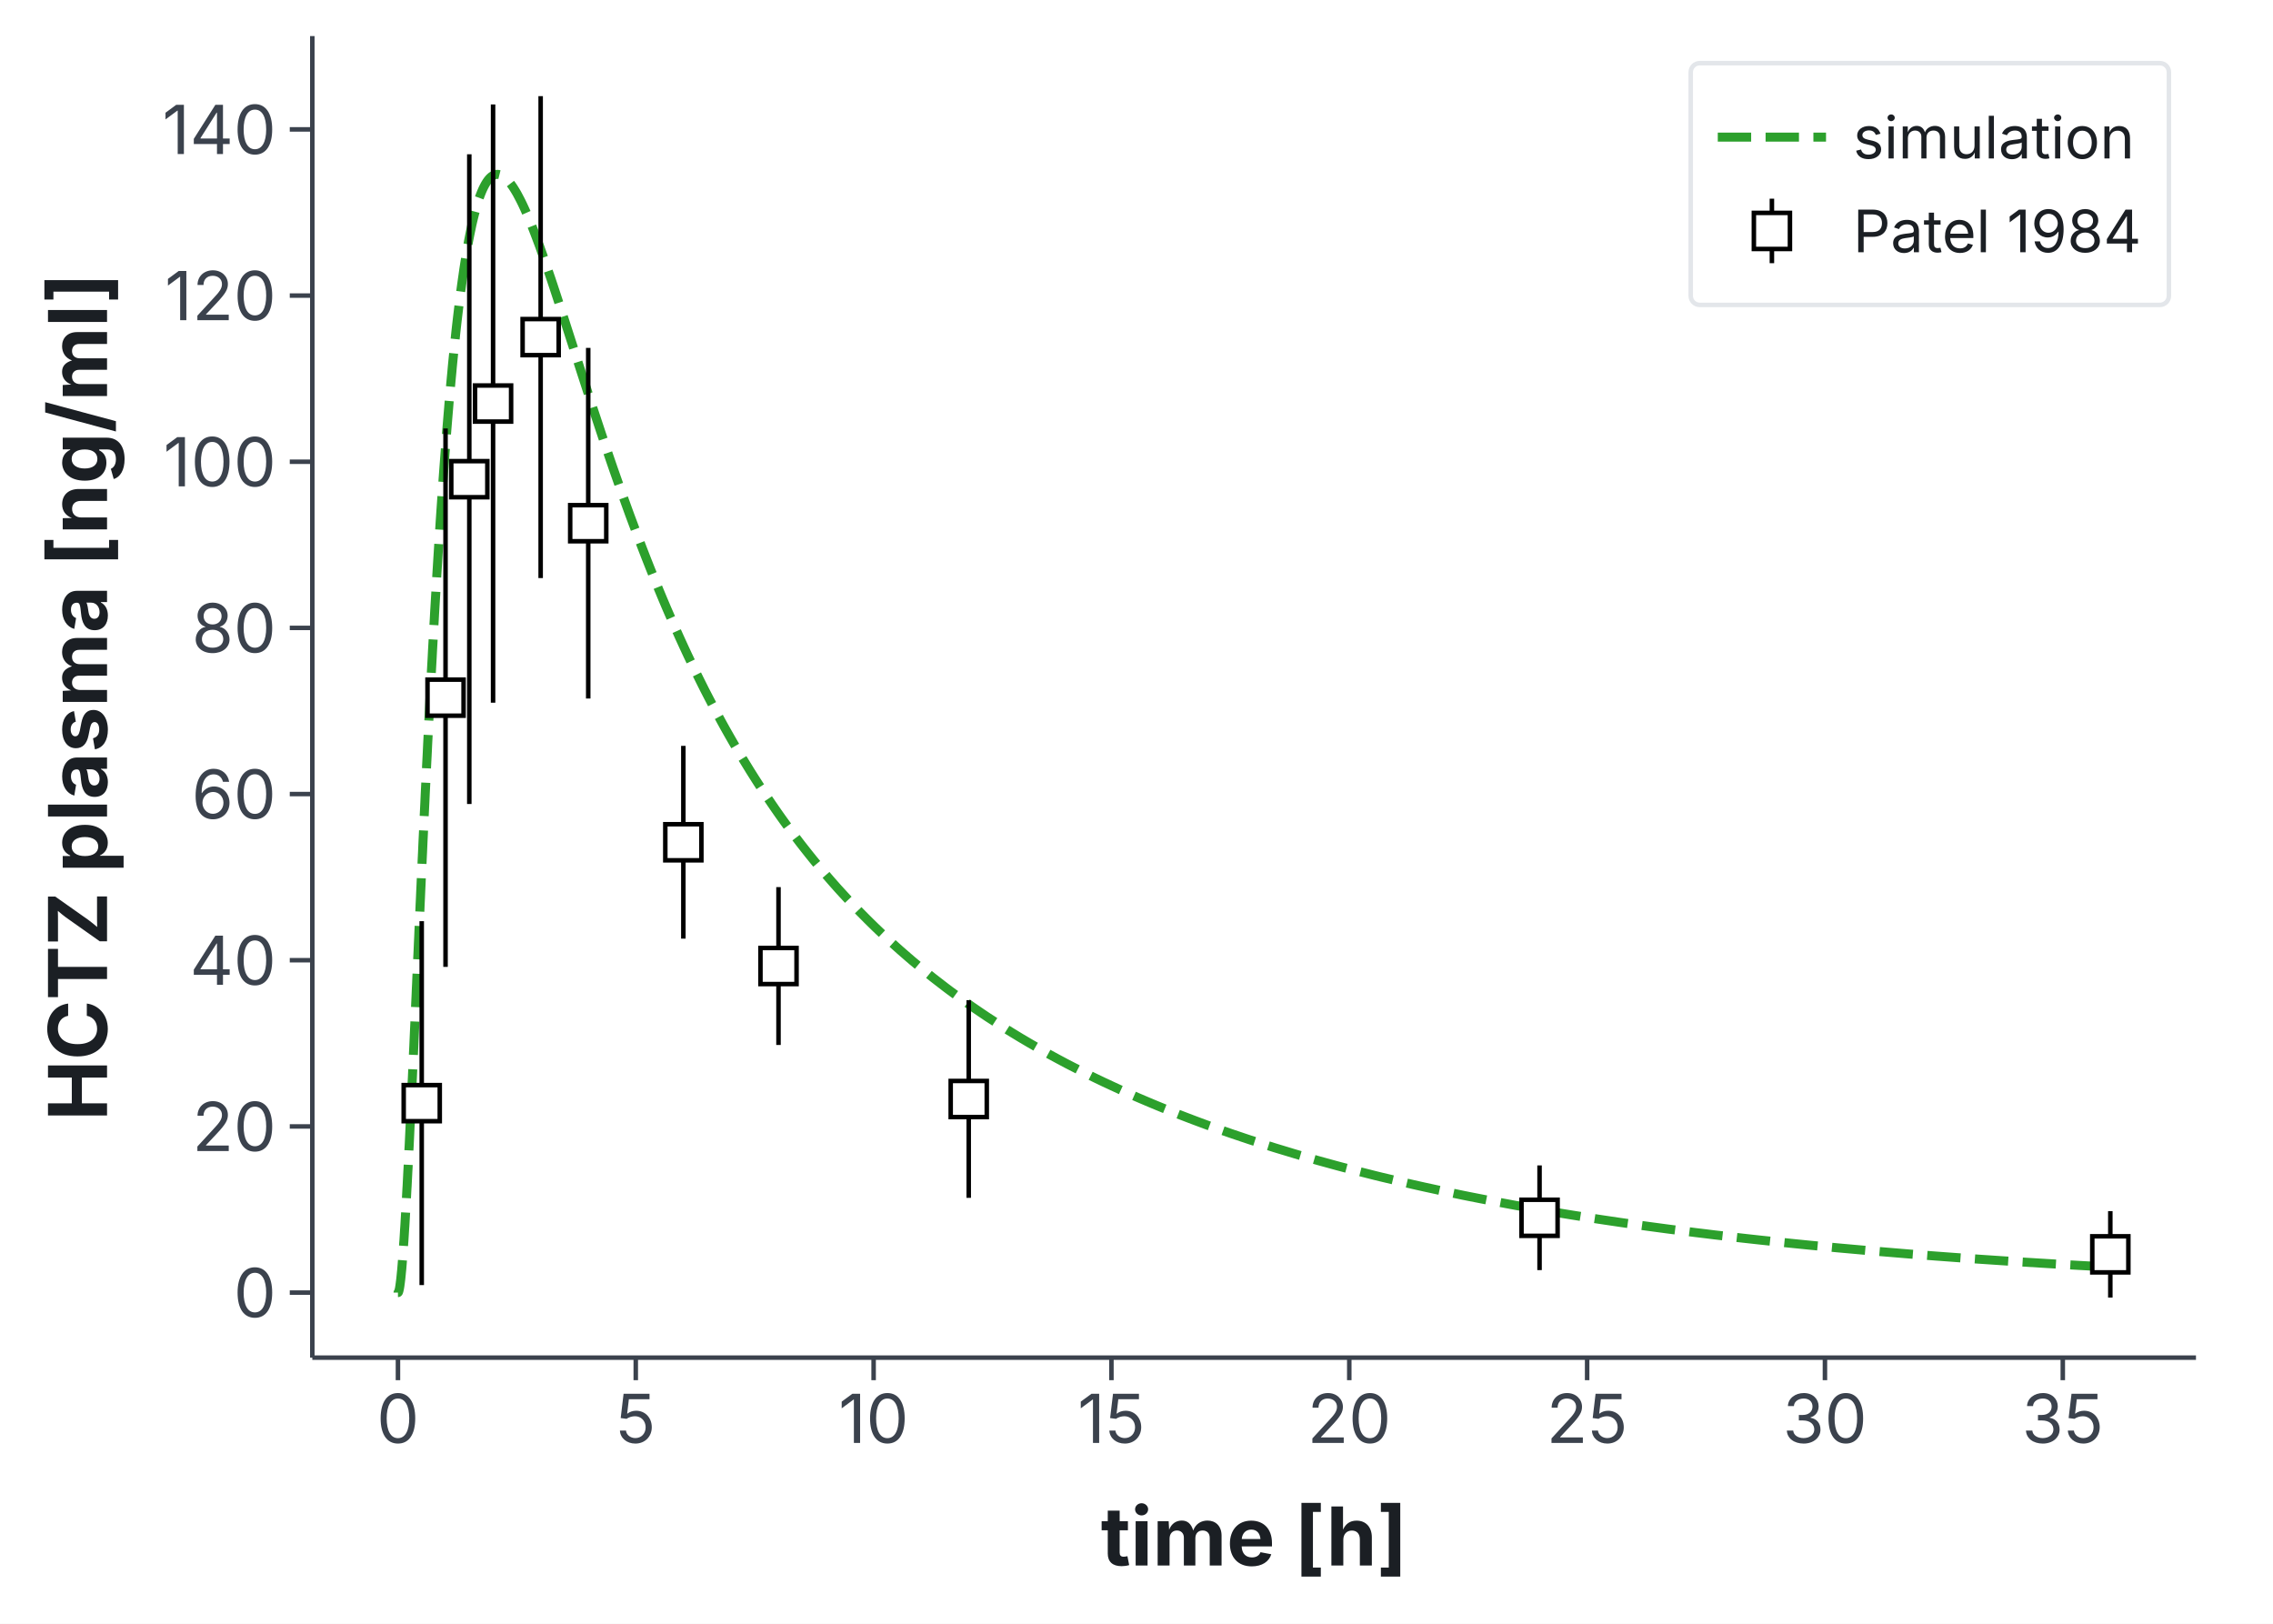
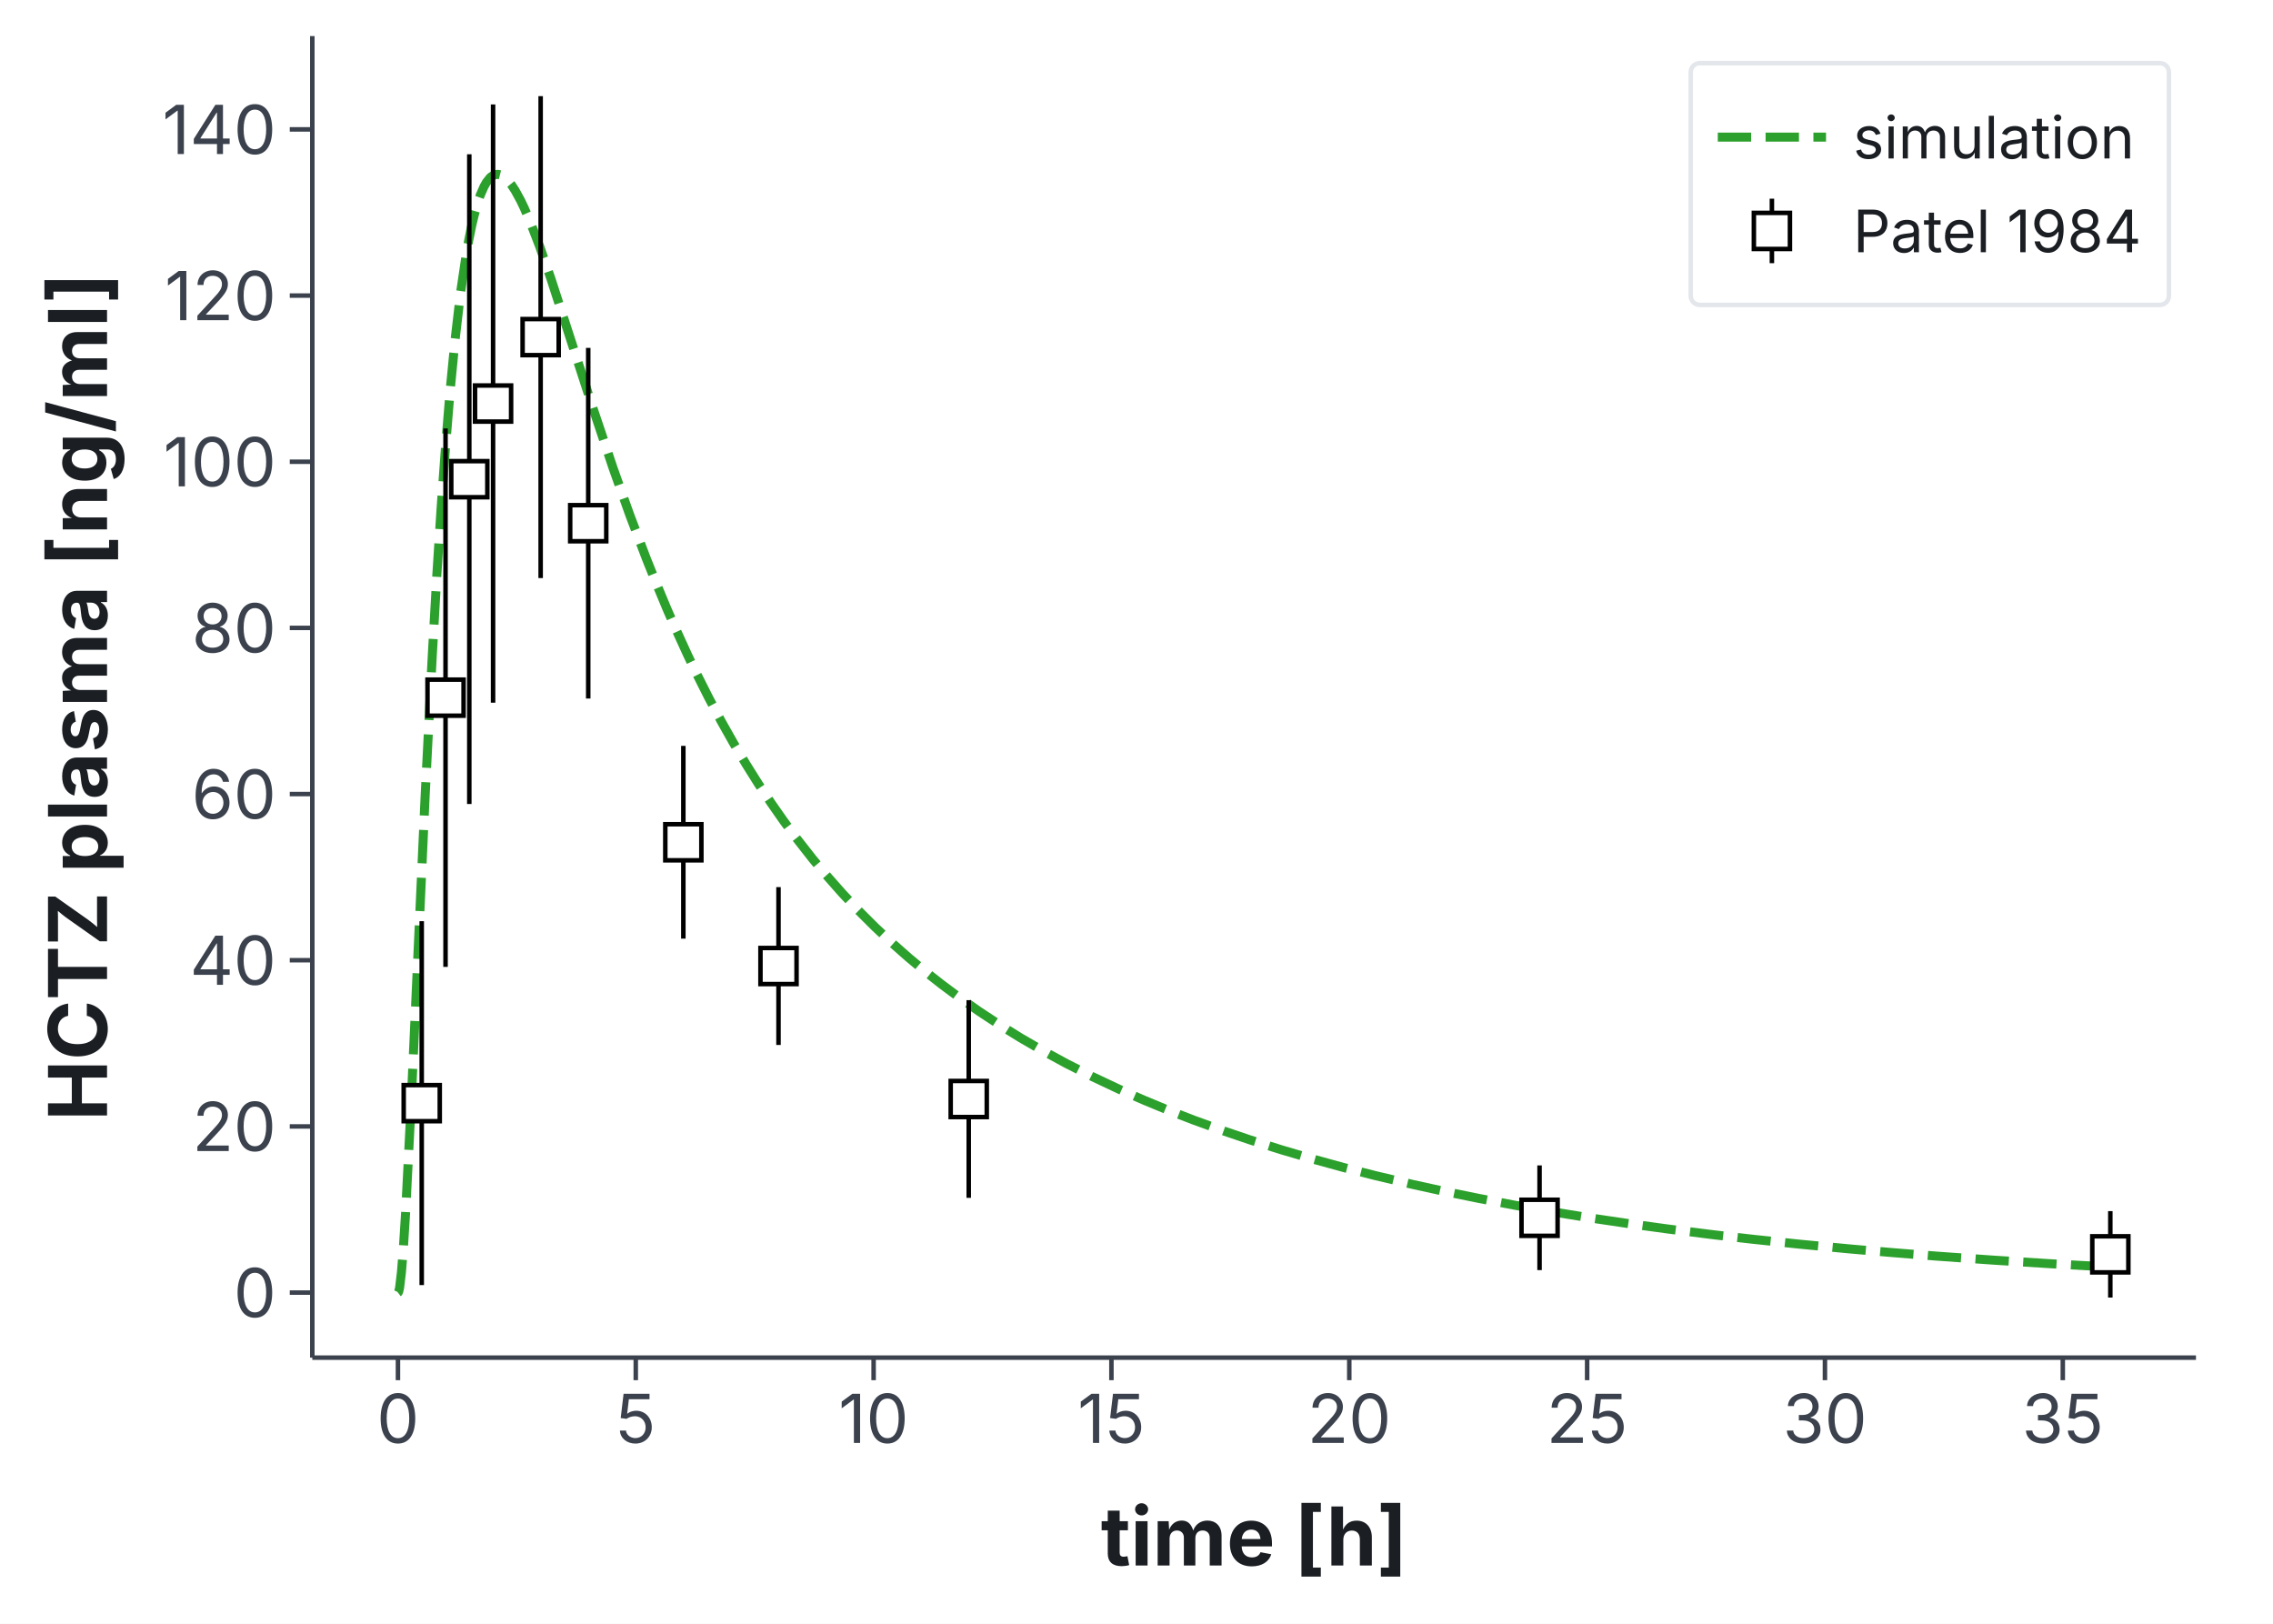
<svg xmlns="http://www.w3.org/2000/svg" width="504" height="360" viewBox="0 0 504 360" class="sbmlsim-figure" role="img" font-family="Inter, -apple-system, BlinkMacSystemFont, 'Segoe UI', Roboto, Helvetica, Arial, sans-serif">
  <defs>
-     <clipPath id="sbmlsim-035d5ea700f7-p0-clip-0">
+     <clipPath id="sbmlsim-038020f48c4f-p0-clip-0">
      <rect x="61.25" y="0" width="417.66" height="293" />
    </clipPath>
  </defs>
  <g class="charton-background">
    <rect x="0" y="0" width="504" height="360" fill="#ffffff" />
  </g>
  <svg class="sbmlsim-plot" data-plot="p0" x="8" y="8" width="488" height="344" overflow="visible">
-     <g class="charton-plot" clip-path="url(#sbmlsim-035d5ea700f7-p0-clip-0)">
+     <g class="charton-plot" clip-path="url(#sbmlsim-038020f48c4f-p0-clip-0)">
      <g class="sbmlsim-element sbmlsim-curve" data-element="e0" data-legend="simulation">
        <g class="charton-mark charton-mark-path">
-           <path d="M80.24 278.58L80.24 278.58L80.24 278.58L80.24 278.58L80.24 278.58L80.24 278.58L80.24 278.58L80.24 278.58L80.24 278.58L80.24 278.58L80.24 278.58L80.24 278.58L80.24 278.58L80.24 278.58L80.24 278.58L80.24 278.58L80.24 278.58L80.24 278.58L80.24 278.58L80.24 278.58L80.24 278.58L80.24 278.58L80.24 278.58L80.24 278.58L80.24 278.58L80.24 278.58L80.24 278.58L80.24 278.58L80.24 278.58L80.24 278.58L80.24 278.58L80.24 278.58L80.24 278.58L80.24 278.58L80.24 278.58L80.24 278.58L80.24 278.58L80.24 278.58L80.24 278.58L80.24 278.58L80.24 278.58L80.24 278.58L80.24 278.58L80.24 278.58L80.24 278.58L80.24 278.58L80.24 278.58L80.24 278.58L80.24 278.58L80.24 278.58L80.24 278.58L80.24 278.58L80.24 278.58L80.24 278.58L80.24 278.58L80.24 278.58L80.24 278.58L80.24 278.58L80.24 278.58L80.24 278.58L80.24 278.58L80.25 278.58L80.25 278.58L80.25 278.58L80.25 278.58L80.25 278.58L80.25 278.58L80.25 278.58L80.25 278.58L80.25 278.58L80.25 278.58L80.25 278.58L80.25 278.58L80.25 278.58L80.25 278.58L80.25 278.58L80.25 278.58L80.25 278.58L80.25 278.58L80.25 278.58L80.25 278.58L80.25 278.58L80.25 278.58L80.25 278.58L80.25 278.58L80.25 278.58L80.25 278.58L80.25 278.58L80.26 278.58L80.26 278.58L80.26 278.58L80.26 278.58L80.26 278.58L80.26 278.58L80.26 278.58L80.26 278.58L80.26 278.58L80.26 278.58L80.26 278.58L80.26 278.58L80.26 278.58L80.26 278.58L80.26 278.58L80.26 278.58L80.26 278.58L80.26 278.58L80.26 278.58L80.26 278.58L80.26 278.58L80.26 278.58L80.26 278.58L80.26 278.58L80.26 278.58L80.26 278.57L80.27 278.57L80.27 278.57L80.27 278.57L80.27 278.57L80.27 278.57L80.27 278.57L80.27 278.57L80.27 278.57L80.27 278.57L80.27 278.57L80.27 278.57L80.27 278.57L80.27 278.57L80.27 278.57L80.27 278.57L80.27 278.57L80.27 278.57L80.27 278.57L80.27 278.57L80.27 278.57L80.27 278.57L80.27 278.57L80.27 278.57L80.27 278.57L80.27 278.57L80.27 278.57L80.27 278.57L80.28 278.57L80.28 278.57L80.28 278.57L80.28 278.57L80.28 278.57L80.28 278.57L80.28 278.57L80.28 278.57L80.28 278.57L80.28 278.57L80.28 278.57L80.28 278.57L80.28 278.57L80.28 278.57L80.28 278.57L80.28 278.57L80.28 278.57L80.28 278.57L80.28 278.57L80.28 278.57L80.28 278.57L80.28 278.57L80.28 278.57L80.28 278.57L80.28 278.57L80.28 278.57L80.28 278.57L80.29 278.57L80.29 278.57L80.29 278.56L80.29 278.56L80.29 278.56L80.29 278.56L80.29 278.56L80.29 278.56L80.29 278.56L80.29 278.56L80.29 278.56L80.29 278.56L80.29 278.56L80.29 278.56L80.29 278.56L80.29 278.56L80.29 278.56L80.29 278.56L80.29 278.56L80.29 278.56L80.29 278.56L80.29 278.56L80.29 278.56L80.29 278.56L80.29 278.56L80.29 278.56L80.3 278.56L80.3 278.56L80.3 278.56L80.3 278.56L80.3 278.56L80.3 278.56L80.3 278.56L80.3 278.56L80.3 278.55L80.3 278.55L80.3 278.55L80.3 278.55L80.3 278.55L80.3 278.55L80.3 278.55L80.3 278.55L80.3 278.55L80.3 278.55L80.3 278.55L80.3 278.55L80.3 278.55L80.3 278.55L80.3 278.55L80.3 278.55L80.3 278.55L80.3 278.55L80.31 278.55L80.31 278.55L80.31 278.55L80.31 278.55L80.31 278.54L80.31 278.54L80.31 278.54L80.31 278.54L80.31 278.54L80.31 278.54L80.31 278.54L80.31 278.54L80.31 278.54L80.31 278.54L80.31 278.54L80.31 278.54L80.31 278.54L80.31 278.54L80.32 278.54L80.32 278.53L80.32 278.53L80.32 278.53L80.32 278.53L80.32 278.53L80.32 278.53L80.32 278.53L80.32 278.53L80.32 278.53L80.32 278.53L80.32 278.53L80.32 278.53L80.32 278.52L80.32 278.52L80.32 278.52L80.32 278.52L80.32 278.52L80.33 278.52L80.33 278.52L80.33 278.52L80.33 278.52L80.33 278.52L80.33 278.52L80.33 278.52L80.33 278.51L80.33 278.51L80.33 278.51L80.33 278.51L80.33 278.51L80.33 278.51L80.33 278.51L80.33 278.51L80.34 278.51L80.34 278.5L80.34 278.5L80.34 278.5L80.34 278.5L80.34 278.5L80.34 278.5L80.34 278.49L80.34 278.49L80.34 278.49L80.34 278.49L80.34 278.49L80.35 278.49L80.35 278.49L80.35 278.48L80.35 278.48L80.35 278.48L80.35 278.48L80.35 278.48L80.35 278.48L80.35 278.47L80.35 278.47L80.35 278.47L80.35 278.47L80.36 278.47L80.36 278.47L80.36 278.46L80.36 278.46L80.36 278.46L80.36 278.46L80.36 278.45L80.36 278.45L80.36 278.45L80.37 278.45L80.37 278.44L80.37 278.44L80.37 278.44L80.37 278.43L80.37 278.43L80.37 278.43L80.37 278.43L80.38 278.42L80.38 278.42L80.38 278.42L80.38 278.41L80.38 278.41L80.38 278.41L80.38 278.4L80.38 278.4L80.39 278.4L80.39 278.39L80.39 278.39L80.39 278.38L80.39 278.38L80.4 278.37L80.4 278.37L80.4 278.36L80.4 278.35L80.4 278.35L80.41 278.34L80.41 278.34L80.41 278.33L80.41 278.33L80.41 278.32L80.42 278.31L80.42 278.31L80.42 278.3L80.42 278.29L80.43 278.28L80.43 278.27L80.43 278.26L80.44 278.25L80.44 278.24L80.44 278.23L80.45 278.22L80.45 278.2L80.45 278.18L80.46 278.17L80.46 278.15L80.47 278.13L80.47 278.11L80.48 278.07L80.49 278.03L80.5 278L80.51 277.97L80.51 277.94L80.52 277.91L80.53 277.86L80.54 277.82L80.55 277.78L80.56 277.73L80.57 277.68L80.58 277.62L80.59 277.57L80.6 277.51L80.61 277.46L80.62 277.4L80.63 277.31L80.65 277.21L80.66 277.12L80.68 277.02L80.7 276.85L80.72 276.68L80.75 276.49L80.77 276.3L80.8 276.11L80.82 275.9L80.85 275.69L80.89 275.31L80.93 274.92L80.97 274.5L81.01 274.07L81.06 273.62L81.1 273.16L81.14 272.67L81.18 272.18L81.22 271.66L81.26 271.13L81.31 270.59L81.35 270.03L81.39 269.46L81.43 268.88L81.47 268.29L81.51 267.68L81.56 267.06L81.6 266.42L81.64 265.78L81.68 265.13L81.72 264.46L81.77 263.78L81.81 263.1L81.85 262.4L81.89 261.69L81.93 260.98L81.97 260.25L82.02 259.52L82.06 258.78L82.1 258.03L82.14 257.27L82.18 256.51L82.22 255.73L82.27 254.95L82.31 254.16L82.35 253.37L82.39 252.57L82.43 251.76L82.48 250.95L82.52 250.13L82.56 249.3L82.6 248.47L82.64 247.63L82.68 246.79L82.73 245.94L82.77 245.09L82.81 244.23L82.85 243.37L82.89 242.5L82.93 241.63L82.98 240.76L83.02 239.88L83.06 239L83.1 238.11L83.14 237.22L83.19 236.33L83.23 235.43L83.27 234.54L83.31 233.63L83.35 232.73L83.39 231.82L83.44 230.91L83.48 230L83.52 229.09L83.56 228.17L83.63 226.74L83.69 225.3L83.76 223.86L83.82 222.41L83.92 220.2L83.99 218.75L84.05 217.29L84.12 215.83L84.18 214.36L84.25 212.9L84.31 211.43L84.38 209.97L84.44 208.5L84.51 207.04L84.57 205.57L84.64 204.11L84.71 202.64L84.77 201.18L84.84 199.72L84.9 198.26L84.97 196.8L85.03 195.35L85.1 193.9L85.16 192.45L85.23 191L85.29 189.56L85.36 188.12L85.42 186.68L85.49 185.25L85.56 183.82L85.62 182.4L85.69 180.98L85.79 178.68L85.9 176.39L85.98 174.74L86.05 173.09L86.13 171.46L86.21 169.83L86.28 168.21L86.36 166.6L86.44 165L86.52 163.4L86.59 161.81L86.67 160.24L86.75 158.67L86.82 157.11L86.9 155.56L86.98 154.02L87.05 152.48L87.13 150.96L87.21 149.45L87.29 147.95L87.36 146.46L87.44 144.97L87.52 143.5L87.59 142.04L87.67 140.59L87.75 139.15L87.83 137.71L87.9 136.29L87.98 134.88L88.06 133.49L88.13 132.1L88.21 130.72L88.29 129.35L88.36 128L88.44 126.65L88.52 125.32L88.64 123.29L88.76 121.29L88.87 119.32L88.99 117.37L89.11 115.45L89.23 113.55L89.35 111.69L89.47 109.84L89.58 108.03L89.7 106.23L89.82 104.47L89.94 102.73L90.06 101.02L90.17 99.33L90.29 97.67L90.41 96.03L90.53 94.42L90.65 92.84L90.77 91.28L90.88 89.75L91 88.24L91.12 86.76L91.24 85.3L91.36 83.86L91.48 82.45L91.59 81.07L91.71 79.7L91.83 78.37L91.95 77.05L92.07 75.76L92.19 74.5L92.3 73.25L92.42 72.03L92.54 70.83L92.66 69.66L92.78 68.51L92.9 67.38L93.07 65.72L93.25 64.1L93.43 62.54L93.61 61.03L93.79 59.56L93.96 58.14L94.14 56.76L94.32 55.43L94.5 54.14L94.68 52.9L94.85 51.69L95.03 50.53L95.21 49.42L95.39 48.34L95.57 47.3L95.74 46.3L95.92 45.33L96.1 44.41L96.28 43.52L96.46 42.67L96.63 41.85L96.81 41.07L96.99 40.32L97.17 39.61L97.44 38.59L97.7 37.64L97.97 36.77L98.24 35.96L98.51 35.22L98.78 34.54L99.05 33.92L99.32 33.37L99.59 32.87L99.86 32.42L100.13 32.03L100.39 31.7L100.66 31.41L100.93 31.17L101.2 30.98L101.47 30.84L101.74 30.73L102.01 30.67L102.28 30.66L102.55 30.68L102.95 30.78L103.36 30.96L103.76 31.23L104.17 31.56L104.58 31.96L104.98 32.43L105.39 32.96L105.8 33.55L106.2 34.19L106.61 34.88L107.01 35.63L107.42 36.41L107.83 37.24L108.23 38.1L108.64 39.01L109.05 39.94L109.45 40.91L109.86 41.91L110.47 43.47L111.08 45.08L111.7 46.74L112.31 48.45L112.92 50.19L113.53 51.97L114.15 53.77L114.76 55.6L115.37 57.45L115.98 59.32L116.6 61.2L117.21 63.09L117.82 64.99L118.43 66.89L119.05 68.8L119.66 70.71L120.27 72.61L120.88 74.51L121.5 76.41L122.11 78.3L122.72 80.19L123.33 82.06L124.26 84.86L125.18 87.64L126.1 90.39L127.02 93.1L127.94 95.78L128.87 98.43L129.79 101.03L130.71 103.6L131.63 106.14L132.56 108.63L133.48 111.08L134.4 113.49L135.32 115.86L136.24 118.19L137.17 120.48L138.09 122.73L139.01 124.94L139.93 127.11L140.86 129.24L141.78 131.33L142.7 133.38L143.62 135.39L144.54 137.37L145.47 139.31L146.39 141.22L147.31 143.08L148.23 144.92L149.16 146.72L150.08 148.48L151 150.22L151.92 151.92L152.84 153.59L153.77 155.23L154.69 156.83L155.61 158.41L156.53 159.96L157.46 161.48L158.38 162.98L159.3 164.44L160.22 165.88L161.14 167.3L162.07 168.69L162.99 170.05L163.91 171.39L164.83 172.71L165.75 174L166.68 175.27L167.6 176.52L168.52 177.74L169.44 178.95L170.37 180.14L171.29 181.3L172.21 182.45L173.13 183.57L174.05 184.68L174.98 185.77L175.9 186.84L176.82 187.89L177.74 188.93L178.67 189.95L179.59 190.95L180.51 191.94L181.43 192.91L182.35 193.87L183.28 194.81L184.2 195.74L185.12 196.65L186.04 197.55L186.97 198.44L187.89 199.31L188.81 200.17L189.73 201.01L190.65 201.84L191.58 202.67L192.5 203.47L193.42 204.27L194.34 205.06L195.27 205.83L196.19 206.6L197.11 207.35L198.03 208.09L198.95 208.82L199.88 209.54L200.8 210.25L201.72 210.96L202.64 211.65L203.57 212.33L204.49 213L205.41 213.67L206.33 214.32L207.25 214.97L208.18 215.61L209.1 216.24L210.02 216.86L210.94 217.48L211.87 218.08L212.79 218.68L213.71 219.27L214.63 219.85L215.55 220.43L216.48 221L217.4 221.56L218.32 222.12L219.24 222.66L220.17 223.21L221.09 223.74L222.01 224.27L222.93 224.79L223.85 225.31L224.78 225.82L225.7 226.32L226.62 226.82L227.54 227.31L228.46 227.8L229.39 228.28L230.31 228.75L231.23 229.22L232.15 229.69L233.08 230.14L234 230.6L234.92 231.05L235.84 231.49L236.76 231.93L237.69 232.36L238.61 232.79L240 233.43L241.38 234.06L242.77 234.67L244.16 235.28L245.54 235.87L246.93 236.46L248.32 237.04L249.71 237.61L251.09 238.17L252.48 238.72L253.87 239.26L255.25 239.79L256.64 240.32L258.03 240.84L259.41 241.35L260.8 241.85L262.19 242.34L263.58 242.83L264.96 243.31L266.35 243.78L267.74 244.25L269.12 244.71L270.51 245.16L271.9 245.61L273.28 246.04L274.67 246.48L276.06 246.9L277.45 247.32L278.83 247.74L280.22 248.15L281.61 248.55L282.99 248.94L284.38 249.34L285.77 249.72L287.15 250.1L288.54 250.48L289.93 250.85L291.32 251.21L292.7 251.57L294.09 251.92L295.48 252.27L296.86 252.62L298.25 252.96L299.64 253.29L301.02 253.62L302.41 253.95L303.8 254.27L305.19 254.59L306.57 254.9L307.96 255.21L309.35 255.51L310.73 255.81L312.12 256.11L313.51 256.4L314.89 256.69L316.28 256.98L317.67 257.26L319.76 257.67L321.86 258.08L323.95 258.48L326.05 258.87L328.14 259.26L330.23 259.63L332.33 260L334.42 260.36L336.52 260.72L338.61 261.07L340.71 261.41L342.8 261.74L344.9 262.07L346.99 262.39L349.08 262.7L351.18 263.01L353.27 263.31L355.37 263.61L357.46 263.9L359.56 264.18L361.65 264.46L363.74 264.73L365.84 265L367.93 265.27L370.03 265.52L372.12 265.78L374.22 266.02L376.31 266.27L378.41 266.51L380.5 266.74L382.59 266.97L384.69 267.19L386.78 267.41L388.88 267.63L390.97 267.84L393.07 268.05L396.21 268.35L399.35 268.65L402.49 268.93L405.63 269.21L408.78 269.48L411.92 269.74L415.06 270L418.2 270.25L421.35 270.49L424.49 270.72L427.63 270.95L430.77 271.17L433.91 271.38L437.06 271.59L440.2 271.79L443.34 271.98L446.48 272.17L449.62 272.36L452.77 272.54L455.91 272.71L459.05 272.88L459.93 272.93" fill="none" stroke="#2ca02c" stroke-width="2" stroke-dasharray="7.4 3.2" stroke-linejoin="round" />
+           <path d="M80.24 278.58L80.32 278.52L80.42 278.31L80.61 277.46L81.01 274.07L81.43 268.88L81.93 260.98L83.14 237.22L86.28 168.21L87.83 137.71L88.87 119.32L89.82 104.47L90.77 91.28L91.83 78.37L92.9 67.38L94.14 56.76L95.39 48.34L95.92 45.33L96.63 41.85L97.17 39.61L97.97 36.77L98.51 35.22L99.32 33.37L99.86 32.42L100.66 31.41L100.93 31.17L101.47 30.84L101.74 30.73L102.28 30.66L102.55 30.68L102.95 30.78L103.36 30.96L103.76 31.23L104.58 31.96L105.39 32.96L106.2 34.19L107.42 36.41L108.23 38.1L109.45 40.91L111.7 46.74L114.15 53.77L123.33 82.06L127.94 95.78L131.63 106.14L135.32 115.86L137.17 120.48L139.93 127.11L141.78 131.33L144.54 137.37L146.39 141.22L149.16 146.72L151.92 151.92L154.69 156.83L157.46 161.48L160.22 165.88L162.99 170.05L165.75 174L168.52 177.74L172.21 182.45L174.98 185.77L178.67 189.95L182.35 193.87L186.04 197.55L189.73 201.01L193.42 204.27L197.11 207.35L200.8 210.25L204.49 213L209.1 216.24L213.71 219.27L218.32 222.12L222.93 224.79L228.46 227.8L234 230.6L240 233.43L245.54 235.87L251.09 238.17L256.64 240.32L263.58 242.83L269.12 244.71L276.06 246.9L282.99 248.94L289.93 250.85L296.86 252.62L305.19 254.59L312.12 256.11L319.76 257.67L328.14 259.26L336.52 260.72L344.9 262.07L353.27 263.31L361.65 264.46L372.12 265.78L380.5 266.74L390.97 267.84L402.49 268.93L411.92 269.74L421.35 270.49L433.91 271.38L446.48 272.17L459.93 272.93" fill="none" stroke="#2ca02c" stroke-width="2" stroke-dasharray="7.4 3.2" stroke-linejoin="round" />
        </g>
      </g>
      <g class="sbmlsim-element sbmlsim-curve" data-element="e1" data-legend="Patel 1984">
        <g class="charton-mark charton-mark-path">
          <path d="M85.51 276.92L85.51 196.24M90.79 206.37L90.79 87M96.06 170.26L96.06 26.21M101.33 147.79L101.33 15.16M111.88 120.16L111.88 13.32M122.43 146.87L122.43 69.13M143.52 200.1L143.52 157.37M164.62 223.68L164.62 188.68M206.8 257.58L206.8 213.74M333.37 273.6L333.37 250.39M459.93 279.68L459.93 260.52" fill="none" stroke="#000000" stroke-width="1" stroke-linejoin="round" />
        </g>
        <g class="charton-mark charton-mark-point">
          <rect x="81.51" y="232.58" width="8" height="8" fill="#ffffff" stroke="#000000" stroke-width="1" />
          <rect x="86.79" y="142.68" width="8" height="8" fill="#ffffff" stroke="#000000" stroke-width="1" />
          <rect x="92.06" y="94.24" width="8" height="8" fill="#ffffff" stroke="#000000" stroke-width="1" />
          <rect x="97.33" y="77.47" width="8" height="8" fill="#ffffff" stroke="#000000" stroke-width="1" />
          <rect x="107.88" y="62.74" width="8" height="8" fill="#ffffff" stroke="#000000" stroke-width="1" />
          <rect x="118.43" y="104" width="8" height="8" fill="#ffffff" stroke="#000000" stroke-width="1" />
          <rect x="139.52" y="174.74" width="8" height="8" fill="#ffffff" stroke="#000000" stroke-width="1" />
          <rect x="160.62" y="202.18" width="8" height="8" fill="#ffffff" stroke="#000000" stroke-width="1" />
          <rect x="202.8" y="231.66" width="8" height="8" fill="#ffffff" stroke="#000000" stroke-width="1" />
          <rect x="329.37" y="258" width="8" height="8" fill="#ffffff" stroke="#000000" stroke-width="1" />
          <rect x="455.93" y="266.1" width="8" height="8" fill="#ffffff" stroke="#000000" stroke-width="1" />
        </g>
      </g>
    </g>
    <g class="charton-axis charton-axis-x" data-axis="x">
      <g class="charton-axis-line">
        <path d="M61.25 293L478.92 293" fill="none" stroke="#3b424d" stroke-width="1" stroke-linejoin="round" />
      </g>
      <g class="charton-tick">
        <path d="M80.24 293L80.24 298" fill="none" stroke="#3b424d" stroke-width="1" stroke-linejoin="round" />
        <path d="M132.97 293L132.97 298" fill="none" stroke="#3b424d" stroke-width="1" stroke-linejoin="round" />
        <path d="M185.71 293L185.71 298" fill="none" stroke="#3b424d" stroke-width="1" stroke-linejoin="round" />
        <path d="M238.44 293L238.44 298" fill="none" stroke="#3b424d" stroke-width="1" stroke-linejoin="round" />
        <path d="M291.18 293L291.18 298" fill="none" stroke="#3b424d" stroke-width="1" stroke-linejoin="round" />
        <path d="M343.92 293L343.92 298" fill="none" stroke="#3b424d" stroke-width="1" stroke-linejoin="round" />
        <path d="M396.65 293L396.65 298" fill="none" stroke="#3b424d" stroke-width="1" stroke-linejoin="round" />
        <path d="M449.39 293L449.39 298" fill="none" stroke="#3b424d" stroke-width="1" stroke-linejoin="round" />
      </g>
      <g class="charton-tick-label">
        <text x="80.24" y="301" font-size="15" fill="#3b424d" text-anchor="middle" dominant-baseline="hanging">0</text>
        <text x="132.97" y="301" font-size="15" fill="#3b424d" text-anchor="middle" dominant-baseline="hanging">5</text>
        <text x="185.71" y="301" font-size="15" fill="#3b424d" text-anchor="middle" dominant-baseline="hanging">10</text>
        <text x="238.44" y="301" font-size="15" fill="#3b424d" text-anchor="middle" dominant-baseline="hanging">15</text>
        <text x="291.18" y="301" font-size="15" fill="#3b424d" text-anchor="middle" dominant-baseline="hanging">20</text>
        <text x="343.92" y="301" font-size="15" fill="#3b424d" text-anchor="middle" dominant-baseline="hanging">25</text>
        <text x="396.65" y="301" font-size="15" fill="#3b424d" text-anchor="middle" dominant-baseline="hanging">30</text>
        <text x="449.39" y="301" font-size="15" fill="#3b424d" text-anchor="middle" dominant-baseline="hanging">35</text>
      </g>
      <g class="charton-axis-title">
        <text x="270.09" y="326" font-size="18" font-weight="bold" fill="#1b1f24" text-anchor="middle" dominant-baseline="hanging">time [h]</text>
      </g>
    </g>
    <g class="charton-axis charton-axis-y" data-axis="y">
      <g class="charton-axis-line">
        <path d="M61.25 0L61.25 293" fill="none" stroke="#3b424d" stroke-width="1" stroke-linejoin="round" />
      </g>
      <g class="charton-tick">
        <path d="M61.25 278.58L56.25 278.58" fill="none" stroke="#3b424d" stroke-width="1" stroke-linejoin="round" />
        <path d="M61.25 241.74L56.25 241.74" fill="none" stroke="#3b424d" stroke-width="1" stroke-linejoin="round" />
        <path d="M61.25 204.89L56.25 204.89" fill="none" stroke="#3b424d" stroke-width="1" stroke-linejoin="round" />
        <path d="M61.25 168.05L56.25 168.05" fill="none" stroke="#3b424d" stroke-width="1" stroke-linejoin="round" />
        <path d="M61.25 131.21L56.25 131.21" fill="none" stroke="#3b424d" stroke-width="1" stroke-linejoin="round" />
        <path d="M61.25 94.37L56.25 94.37" fill="none" stroke="#3b424d" stroke-width="1" stroke-linejoin="round" />
        <path d="M61.25 57.53L56.25 57.53" fill="none" stroke="#3b424d" stroke-width="1" stroke-linejoin="round" />
        <path d="M61.25 20.69L56.25 20.69" fill="none" stroke="#3b424d" stroke-width="1" stroke-linejoin="round" />
      </g>
      <g class="charton-tick-label">
        <text x="53.25" y="278.58" font-size="15" fill="#3b424d" text-anchor="end" dominant-baseline="central">0</text>
        <text x="53.25" y="241.74" font-size="15" fill="#3b424d" text-anchor="end" dominant-baseline="central">20</text>
        <text x="53.25" y="204.89" font-size="15" fill="#3b424d" text-anchor="end" dominant-baseline="central">40</text>
        <text x="53.25" y="168.05" font-size="15" fill="#3b424d" text-anchor="end" dominant-baseline="central">60</text>
        <text x="53.25" y="131.21" font-size="15" fill="#3b424d" text-anchor="end" dominant-baseline="central">80</text>
        <text x="53.25" y="94.37" font-size="15" fill="#3b424d" text-anchor="end" dominant-baseline="central">100</text>
        <text x="53.25" y="57.53" font-size="15" fill="#3b424d" text-anchor="end" dominant-baseline="central">120</text>
        <text x="53.25" y="20.69" font-size="15" fill="#3b424d" text-anchor="end" dominant-baseline="central">140</text>
      </g>
      <g class="charton-axis-title">
        <text x="9" y="146.5" font-size="18" font-weight="bold" fill="#1b1f24" text-anchor="middle" dominant-baseline="middle" transform="rotate(-90 9 146.5)">HCTZ plasma [ng/ml]</text>
      </g>
    </g>
  </svg>
  <g class="sbmlsim-legend" data-plot="p0">
    <rect class="sbmlsim-legend-frame" x="374.89" y="14" width="106.03" height="53.6" rx="2" fill="#ffffff" fill-opacity="0.85" stroke="#e3e6ea" stroke-width="1" />
    <g class="sbmlsim-legend-entry" data-legend="simulation">
      <g class="sbmlsim-legend-swatch" transform="translate(380.89 30.4)">
        <path d="M0 0L24 0" fill="none" stroke="#2ca02c" stroke-width="2" stroke-dasharray="7.4 3.2" />
      </g>
      <text class="sbmlsim-legend-label" x="410.89" y="30.4" font-size="13" fill="#1b1f24" dominant-baseline="central">simulation</text>
    </g>
    <g class="sbmlsim-legend-entry" data-legend="Patel 1984">
      <g class="sbmlsim-legend-swatch" transform="translate(380.89 51.2)">
        <path d="M12 -7.15L12 7.15" fill="none" stroke="#000000" stroke-width="1" />
        <rect x="8" y="-4" width="8" height="8" fill="#ffffff" stroke="#000000" stroke-width="1" />
      </g>
      <text class="sbmlsim-legend-label" x="410.89" y="51.2" font-size="13" fill="#1b1f24" dominant-baseline="central">Patel 1984</text>
    </g>
  </g>
</svg>
